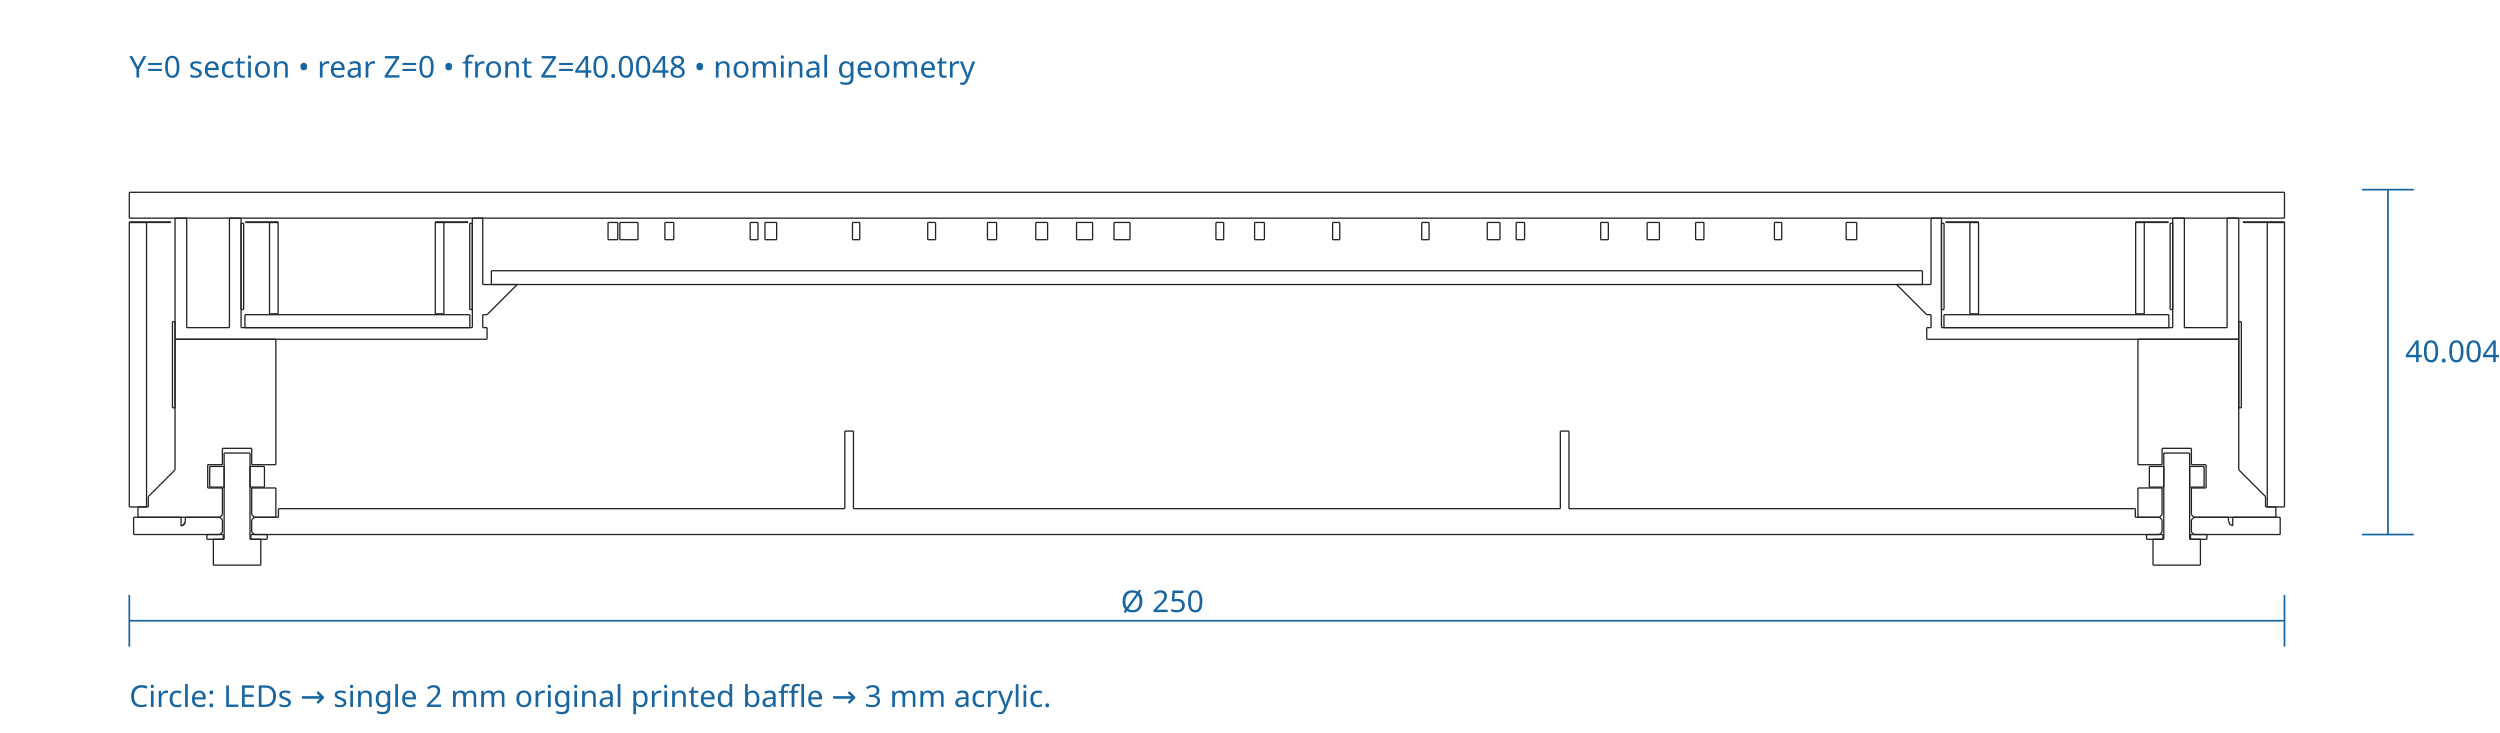
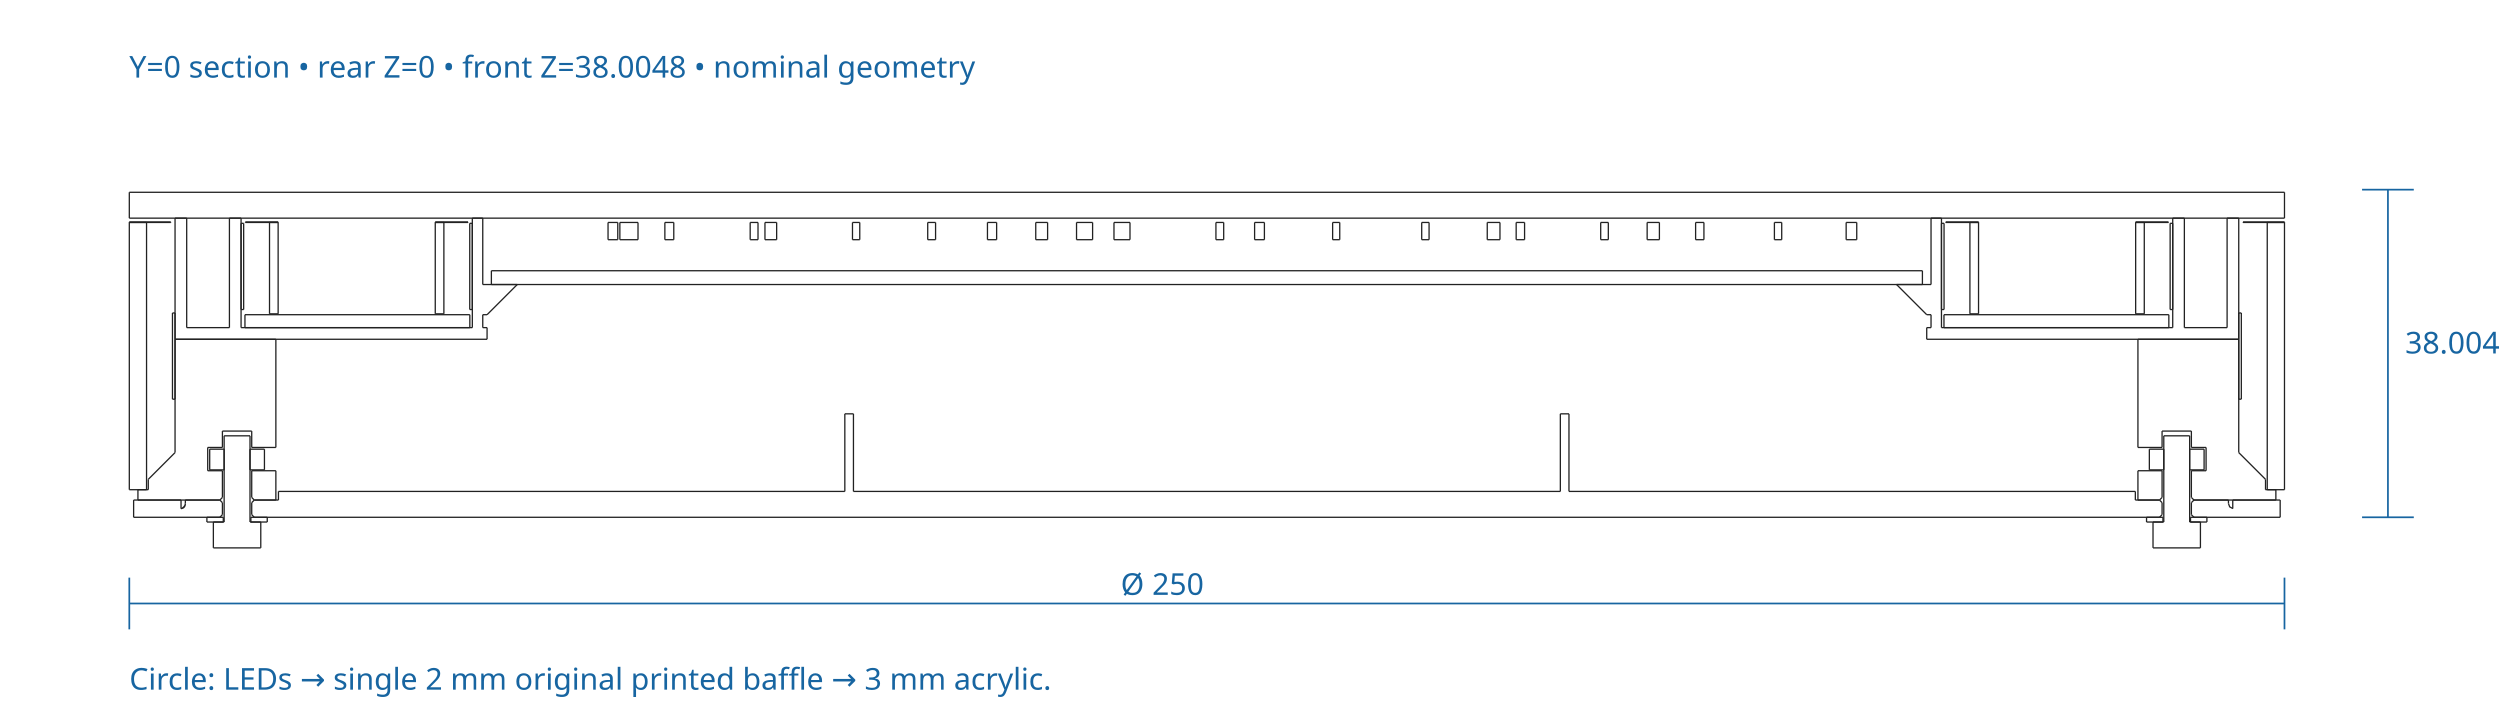
- <svg xmlns="http://www.w3.org/2000/svg" width="290.0mm" height="85.005mm" viewBox="-140.0 -62.005 290.0 85.005">
+ <svg xmlns="http://www.w3.org/2000/svg" width="290.0mm" height="83.005mm" viewBox="-140.0 -60.005 290.0 83.005">
  <g fill="none" stroke="#222" stroke-width="0.15">
    <polyline points="-124.5,-0 -114.5,-0" />
    <polyline points="-124.5,-2 -124.5,-0" />
    <polyline points="-114.2,-0.3 -114.5,-0" />
    <polyline points="-110.5,-0 110.5,-0" />
    <polyline points="-110.5,-0 -110.8,-0.3" />
    <polyline points="110.8,-0.3 110.5,-0" />
    <polyline points="114.5,-0 124.5,-0" />
    <polyline points="114.5,-0 114.2,-0.3" />
    <polyline points="124.5,-2 124.5,-0" />
    <polyline points="-124.5,-2 -119,-2" />
    <polyline points="-114.2,-1.7 -114.2,-0.3" />
    <polyline points="110.8,-1.7 110.8,-0.3" />
    <polyline points="-114.2,-1.7 -114.5,-2" />
    <polyline points="42,-3 107.7,-3" />
    <polyline points="42,-12 42,-3" />
    <polyline points="107.7,-3 107.7,-2" />
    <polyline points="110.8,-1.7 110.5,-2" />
    <polyline points="119,-2 119,-1.008" />
    <polyline points="119,-2 124.5,-2" />
    <polyline points="119,-1.008 118.642,-1.213 118.5,-1.6" />
    <polyline points="-119,-2 -119,-1.008" />
    <polyline points="-118.5,-1.6 -118.5,-1.599 -118.5,-1.598 -118.5,-1.597 -118.5,-1.596 -118.5,-1.595 -118.5,-1.594 -118.5,-1.593 -118.5,-1.592 -118.5,-1.591 -118.5,-1.59 -118.5,-1.589 -118.5,-1.588 -118.5,-1.587 -118.5,-1.586 -118.5,-1.585 -118.5,-1.584 -118.5,-1.583 -118.5,-1.582 -118.5,-1.581 -118.5,-1.58 -118.5,-1.579 -118.5,-1.578 -118.5,-1.577 -118.5,-1.576 -118.501,-1.575 -118.501,-1.574 -118.501,-1.573 -118.501,-1.572 -118.501,-1.571 -118.501,-1.57 -118.501,-1.569 -118.501,-1.568 -118.501,-1.567 -118.501,-1.566 -118.501,-1.565 -118.501,-1.564 -118.501,-1.563 -118.501,-1.562 -118.501,-1.561 -118.501,-1.56 -118.501,-1.559 -118.501,-1.558 -118.502,-1.557 -118.502,-1.556 -118.502,-1.555 -118.502,-1.554 -118.502,-1.553 -118.502,-1.552 -118.502,-1.551 -118.502,-1.55 -118.502,-1.549 -118.502,-1.548 -118.502,-1.547 -118.502,-1.546 -118.503,-1.545 -118.503,-1.544 -118.503,-1.543 -118.503,-1.542 -118.503,-1.541 -118.503,-1.54 -118.503,-1.539 -118.503,-1.538 -118.503,-1.537 -118.503,-1.536 -118.504,-1.535 -118.504,-1.534 -118.504,-1.533 -118.504,-1.532 -118.504,-1.531 -118.504,-1.53 -118.504,-1.529 -118.504,-1.528 -118.504,-1.527 -118.505,-1.526 -118.505,-1.525 -118.505,-1.524 -118.505,-1.523 -118.505,-1.522 -118.505,-1.521 -118.505,-1.52 -118.506,-1.519 -118.506,-1.518 -118.506,-1.517 -118.506,-1.516 -118.506,-1.515 -118.506,-1.514 -118.506,-1.513 -118.507,-1.512 -118.507,-1.511 -118.507,-1.51 -118.507,-1.509 -118.507,-1.508 -118.507,-1.507 -118.507,-1.506 -118.508,-1.505 -118.508,-1.504 -118.508,-1.503 -118.508,-1.502 -118.508,-1.501 -118.508,-1.5 -118.509,-1.499 -118.509,-1.498 -118.509,-1.497 -118.509,-1.496 -118.509,-1.495 -118.509,-1.494 -118.51,-1.493 -118.51,-1.492 -118.51,-1.491 -118.51,-1.49 -118.51,-1.489 -118.511,-1.488 -118.511,-1.487 -118.511,-1.486 -118.511,-1.485 -118.511,-1.484 -118.511,-1.483 -118.512,-1.482 -118.512,-1.481 -118.512,-1.48 -118.512,-1.479 -118.512,-1.478 -118.513,-1.477 -118.513,-1.476 -118.513,-1.475 -118.513,-1.474 -118.514,-1.473 -118.514,-1.472 -118.514,-1.471 -118.514,-1.47 -118.514,-1.469 -118.515,-1.468 -118.515,-1.467 -118.515,-1.466 -118.515,-1.465 -118.516,-1.465 -118.516,-1.464 -118.516,-1.463 -118.516,-1.462 -118.516,-1.461 -118.517,-1.46 -118.517,-1.459 -118.517,-1.458 -118.517,-1.457 -118.518,-1.456 -118.518,-1.455 -118.518,-1.454 -118.518,-1.453 -118.519,-1.452 -118.519,-1.451 -118.519,-1.45 -118.519,-1.449 -118.52,-1.448 -118.52,-1.447 -118.52,-1.446 -118.52,-1.445 -118.521,-1.444 -118.521,-1.443 -118.521,-1.442 -118.521,-1.441 -118.522,-1.44 -118.522,-1.439 -118.522,-1.438 -118.522,-1.437 -118.523,-1.436 -118.523,-1.435 -118.523,-1.434 -118.524,-1.433 -118.524,-1.432 -118.524,-1.431 -118.524,-1.43 -118.525,-1.43 -118.525,-1.429 -118.525,-1.428 -118.526,-1.427 -118.526,-1.426 -118.526,-1.425 -118.526,-1.424 -118.527,-1.423 -118.527,-1.422 -118.527,-1.421 -118.528,-1.42 -118.528,-1.419 -118.528,-1.418 -118.529,-1.417 -118.529,-1.416 -118.529,-1.415 -118.529,-1.414 -118.53,-1.413 -118.53,-1.412 -118.53,-1.411 -118.531,-1.41 -118.531,-1.409 -118.531,-1.408 -118.532,-1.407 -118.532,-1.407 -118.532,-1.406 -118.533,-1.405 -118.533,-1.404 -118.533,-1.403 -118.534,-1.402 -118.534,-1.401 -118.534,-1.4 -118.535,-1.399 -118.535,-1.398 -118.535,-1.397 -118.536,-1.396 -118.536,-1.395 -118.536,-1.394 -118.537,-1.393 -118.537,-1.392 -118.537,-1.391 -118.538,-1.39 -118.538,-1.389 -118.538,-1.389 -118.539,-1.388 -118.539,-1.387 -118.54,-1.386 -118.54,-1.385 -118.54,-1.384 -118.541,-1.383 -118.541,-1.382 -118.541,-1.381 -118.542,-1.38 -118.542,-1.379 -118.542,-1.378 -118.543,-1.377 -118.543,-1.376 -118.544,-1.375 -118.544,-1.375 -118.544,-1.374 -118.545,-1.373 -118.545,-1.372 -118.546,-1.371 -118.546,-1.37 -118.546,-1.369 -118.547,-1.368 -118.547,-1.367 -118.547,-1.366 -118.548,-1.365 -118.548,-1.364 -118.549,-1.363 -118.549,-1.362 -118.549,-1.362 -118.55,-1.361 -118.55,-1.36 -118.551,-1.359 -118.551,-1.358 -118.551,-1.357 -118.552,-1.356 -118.552,-1.355 -118.553,-1.354 -118.553,-1.353 -118.553,-1.352 -118.554,-1.351 -118.554,-1.351 -118.555,-1.35 -118.555,-1.349 -118.556,-1.348 -118.556,-1.347 -118.556,-1.346 -118.557,-1.345 -118.557,-1.344 -118.558,-1.343 -118.558,-1.342 -118.559,-1.341 -118.559,-1.341 -118.559,-1.34 -118.56,-1.339 -118.56,-1.338 -118.561,-1.337 -118.561,-1.336 -118.562,-1.335 -118.562,-1.334 -118.563,-1.333 -118.563,-1.332 -118.563,-1.331 -118.564,-1.331 -118.564,-1.33 -118.565,-1.329 -118.565,-1.328 -118.566,-1.327 -118.566,-1.326 -118.567,-1.325 -118.567,-1.324 -118.568,-1.323 -118.568,-1.323 -118.568,-1.322 -118.569,-1.321 -118.569,-1.32 -118.57,-1.319 -118.57,-1.318 -118.571,-1.317 -118.571,-1.316 -118.572,-1.315 -118.572,-1.315 -118.573,-1.314 -118.573,-1.313 -118.574,-1.312 -118.574,-1.311 -118.575,-1.31 -118.575,-1.309 -118.576,-1.308 -118.576,-1.307 -118.577,-1.307 -118.577,-1.306 -118.578,-1.305 -118.578,-1.304 -118.579,-1.303 -118.579,-1.302 -118.58,-1.301 -118.58,-1.3 -118.581,-1.3 -118.581,-1.299 -118.582,-1.298 -118.582,-1.297 -118.583,-1.296 -118.583,-1.295 -118.584,-1.294 -118.584,-1.294 -118.585,-1.293 -118.585,-1.292 -118.586,-1.291 -118.586,-1.29 -118.587,-1.289 -118.587,-1.288 -118.588,-1.288 -118.588,-1.287 -118.589,-1.286 -118.589,-1.285 -118.59,-1.284 -118.59,-1.283 -118.591,-1.282 -118.591,-1.282 -118.592,-1.281 -118.593,-1.28 -118.593,-1.279 -118.594,-1.278 -118.594,-1.277 -118.595,-1.276 -118.595,-1.276 -118.596,-1.275 -118.596,-1.274 -118.597,-1.273 -118.597,-1.272 -118.598,-1.271 -118.599,-1.271 -118.599,-1.27 -118.6,-1.269 -118.6,-1.268 -118.601,-1.267 -118.601,-1.266 -118.602,-1.266 -118.602,-1.265 -118.603,-1.264 -118.604,-1.263 -118.604,-1.262 -118.605,-1.261 -118.605,-1.261 -118.606,-1.26 -118.606,-1.259 -118.607,-1.258 -118.608,-1.257 -118.608,-1.256 -118.609,-1.256 -118.609,-1.255 -118.61,-1.254 -118.61,-1.253 -118.611,-1.252 -118.612,-1.251 -118.612,-1.251 -118.613,-1.25 -118.613,-1.249 -118.614,-1.248 -118.615,-1.247 -118.615,-1.247 -118.616,-1.246 -118.616,-1.245 -118.617,-1.244 -118.618,-1.243 -118.618,-1.243 -118.619,-1.242 -118.619,-1.241 -118.62,-1.24 -118.621,-1.239 -118.621,-1.238 -118.622,-1.238 -118.622,-1.237 -118.623,-1.236 -118.624,-1.235 -118.624,-1.234 -118.625,-1.234 -118.625,-1.233 -118.626,-1.232 -118.627,-1.231 -118.627,-1.231 -118.628,-1.23 -118.629,-1.229 -118.629,-1.228 -118.63,-1.227 -118.63,-1.227 -118.631,-1.226 -118.632,-1.225 -118.632,-1.224 -118.633,-1.223 -118.634,-1.223 -118.634,-1.222 -118.635,-1.221 -118.635,-1.22 -118.636,-1.22 -118.637,-1.219 -118.637,-1.218 -118.638,-1.217 -118.639,-1.216 -118.639,-1.216 -118.64,-1.215 -118.641,-1.214 -118.641,-1.213 -118.642,-1.213 -118.642,-1.212 -118.643,-1.211 -118.644,-1.21 -118.644,-1.21 -118.645,-1.209 -118.646,-1.208 -118.646,-1.207 -118.647,-1.206 -118.648,-1.206 -118.648,-1.205 -118.649,-1.204 -118.65,-1.203 -118.65,-1.203 -118.651,-1.202 -118.652,-1.201 -118.652,-1.2 -118.653,-1.2 -118.654,-1.199 -118.654,-1.198 -118.655,-1.197 -118.656,-1.197 -118.656,-1.196 -118.657,-1.195 -118.658,-1.194 -118.658,-1.194 -118.659,-1.193 -118.66,-1.192 -118.661,-1.192 -118.661,-1.191 -118.662,-1.19 -118.663,-1.189 -118.663,-1.189 -118.664,-1.188 -118.665,-1.187 -118.665,-1.186 -118.666,-1.186 -118.667,-1.185 -118.667,-1.184 -118.668,-1.183 -118.669,-1.183 -118.67,-1.182 -118.67,-1.181 -118.671,-1.181 -118.672,-1.18 -118.672,-1.179 -118.673,-1.178 -118.674,-1.178 -118.674,-1.177 -118.675,-1.176 -118.676,-1.176 -118.677,-1.175 -118.677,-1.174 -118.678,-1.173 -118.679,-1.173 -118.679,-1.172 -118.68,-1.171 -118.681,-1.171 -118.682,-1.17 -118.682,-1.169 -118.683,-1.169 -118.684,-1.168 -118.684,-1.167 -118.685,-1.166 -118.686,-1.166 -118.687,-1.165 -118.687,-1.164 -118.688,-1.164 -118.689,-1.163 -118.69,-1.162 -118.69,-1.162 -118.691,-1.161 -118.692,-1.16 -118.693,-1.16 -118.693,-1.159 -118.694,-1.158 -118.695,-1.158 -118.695,-1.157 -118.696,-1.156 -118.697,-1.155 -118.698,-1.155 -118.698,-1.154 -118.699,-1.153 -118.7,-1.153 -118.701,-1.152 -118.701,-1.151 -118.702,-1.151 -118.703,-1.15 -118.704,-1.149 -118.704,-1.149 -118.705,-1.148 -118.706,-1.147 -118.707,-1.147 -118.708,-1.146 -118.708,-1.146 -118.709,-1.145 -118.71,-1.144 -118.711,-1.144 -118.711,-1.143 -118.712,-1.142 -118.713,-1.142 -118.714,-1.141 -118.714,-1.14 -118.715,-1.14 -118.716,-1.139 -118.717,-1.138 -118.718,-1.138 -118.718,-1.137 -118.719,-1.136 -118.72,-1.136 -118.721,-1.135 -118.721,-1.135 -118.722,-1.134 -118.723,-1.133 -118.724,-1.133 -118.725,-1.132 -118.725,-1.131 -118.726,-1.131 -118.727,-1.13 -118.728,-1.13 -118.728,-1.129 -118.729,-1.128 -118.73,-1.128 -118.731,-1.127 -118.732,-1.126 -118.732,-1.126 -118.733,-1.125 -118.734,-1.125 -118.735,-1.124 -118.736,-1.123 -118.736,-1.123 -118.737,-1.122 -118.738,-1.122 -118.739,-1.121 -118.74,-1.12 -118.74,-1.12 -118.741,-1.119 -118.742,-1.118 -118.743,-1.118 -118.744,-1.117 -118.744,-1.117 -118.745,-1.116 -118.746,-1.116 -118.747,-1.115 -118.748,-1.114 -118.749,-1.114 -118.749,-1.113 -118.75,-1.113 -118.751,-1.112 -118.752,-1.111 -118.753,-1.111 -118.753,-1.11 -118.754,-1.11 -118.755,-1.109 -118.756,-1.108 -118.757,-1.108 -118.758,-1.107 -118.758,-1.107 -118.759,-1.106 -118.76,-1.106 -118.761,-1.105 -118.762,-1.104 -118.763,-1.104 -118.763,-1.103 -118.764,-1.103 -118.765,-1.102 -118.766,-1.102 -118.767,-1.101 -118.767,-1.101 -118.768,-1.1 -118.769,-1.099 -118.77,-1.099 -118.771,-1.098 -118.772,-1.098 -118.773,-1.097 -118.773,-1.097 -118.774,-1.096 -118.775,-1.096 -118.776,-1.095 -118.777,-1.095 -118.778,-1.094 -118.778,-1.093 -118.779,-1.093 -118.78,-1.092 -118.781,-1.092 -118.782,-1.091 -118.783,-1.091 -118.784,-1.09 -118.784,-1.09 -118.785,-1.089 -118.786,-1.089 -118.787,-1.088 -118.788,-1.088 -118.789,-1.087 -118.79,-1.087 -118.79,-1.086 -118.791,-1.086 -118.792,-1.085 -118.793,-1.084 -118.794,-1.084 -118.795,-1.083 -118.796,-1.083 -118.796,-1.082 -118.797,-1.082 -118.798,-1.081 -118.799,-1.081 -118.8,-1.08 -118.801,-1.08 -118.802,-1.079 -118.803,-1.079 -118.803,-1.078 -118.804,-1.078 -118.805,-1.077 -118.806,-1.077 -118.807,-1.076 -118.808,-1.076 -118.809,-1.075 -118.81,-1.075 -118.81,-1.074 -118.811,-1.074 -118.812,-1.074 -118.813,-1.073 -118.814,-1.073 -118.815,-1.072 -118.816,-1.072 -118.817,-1.071 -118.818,-1.071 -118.818,-1.07 -118.819,-1.07 -118.82,-1.069 -118.821,-1.069 -118.822,-1.068 -118.823,-1.068 -118.824,-1.067 -118.825,-1.067 -118.826,-1.066 -118.826,-1.066 -118.827,-1.066 -118.828,-1.065 -118.829,-1.065 -118.83,-1.064 -118.831,-1.064 -118.832,-1.063 -118.833,-1.063 -118.834,-1.062 -118.835,-1.062 -118.835,-1.061 -118.836,-1.061 -118.837,-1.061 -118.838,-1.06 -118.839,-1.06 -118.84,-1.059 -118.841,-1.059 -118.842,-1.058 -118.843,-1.058 -118.844,-1.058 -118.844,-1.057 -118.845,-1.057 -118.846,-1.056 -118.847,-1.056 -118.848,-1.055 -118.849,-1.055 -118.85,-1.055 -118.851,-1.054 -118.852,-1.054 -118.853,-1.053 -118.854,-1.053 -118.855,-1.053 -118.855,-1.052 -118.856,-1.052 -118.857,-1.051 -118.858,-1.051 -118.859,-1.05 -118.86,-1.05 -118.861,-1.05 -118.862,-1.049 -118.863,-1.049 -118.864,-1.048 -118.865,-1.048 -118.866,-1.048 -118.867,-1.047 -118.867,-1.047 -118.868,-1.047 -118.869,-1.046 -118.87,-1.046 -118.871,-1.045 -118.872,-1.045 -118.873,-1.045 -118.874,-1.044 -118.875,-1.044 -118.876,-1.043 -118.877,-1.043 -118.878,-1.043 -118.879,-1.042 -118.88,-1.042 -118.88,-1.042 -118.881,-1.041 -118.882,-1.041 -118.883,-1.04 -118.884,-1.04 -118.885,-1.04 -118.886,-1.039 -118.887,-1.039 -118.888,-1.039 -118.889,-1.038 -118.89,-1.038 -118.891,-1.038 -118.892,-1.037 -118.893,-1.037 -118.894,-1.037 -118.895,-1.036 -118.896,-1.036 -118.896,-1.036 -118.897,-1.035 -118.898,-1.035 -118.899,-1.035 -118.9,-1.034 -118.901,-1.034 -118.902,-1.034 -118.903,-1.033 -118.904,-1.033 -118.905,-1.033 -118.906,-1.032 -118.907,-1.032 -118.908,-1.032 -118.909,-1.031 -118.91,-1.031 -118.911,-1.031 -118.912,-1.03 -118.913,-1.03 -118.914,-1.03 -118.915,-1.029 -118.915,-1.029 -118.916,-1.029 -118.917,-1.028 -118.918,-1.028 -118.919,-1.028 -118.92,-1.028 -118.921,-1.027 -118.922,-1.027 -118.923,-1.027 -118.924,-1.026 -118.925,-1.026 -118.926,-1.026 -118.927,-1.025 -118.928,-1.025 -118.929,-1.025 -118.93,-1.025 -118.931,-1.024 -118.932,-1.024 -118.933,-1.024 -118.934,-1.023 -118.935,-1.023 -118.936,-1.023 -118.937,-1.023 -118.938,-1.022 -118.939,-1.022 -118.94,-1.022 -118.941,-1.022 -118.942,-1.021 -118.942,-1.021 -118.943,-1.021 -118.944,-1.021 -118.945,-1.02 -118.946,-1.02 -118.947,-1.02 -118.948,-1.019 -118.949,-1.019 -118.95,-1.019 -118.951,-1.019 -118.952,-1.018 -118.953,-1.018 -118.954,-1.018 -118.955,-1.018 -118.956,-1.018 -118.957,-1.017 -118.958,-1.017 -118.959,-1.017 -118.96,-1.017 -118.961,-1.016 -118.962,-1.016 -118.963,-1.016 -118.964,-1.016 -118.965,-1.015 -118.966,-1.015 -118.967,-1.015 -118.968,-1.015 -118.969,-1.015 -118.97,-1.014 -118.971,-1.014 -118.972,-1.014 -118.973,-1.014 -118.974,-1.013 -118.975,-1.013 -118.976,-1.013 -118.977,-1.013 -118.978,-1.013 -118.979,-1.012 -118.98,-1.012 -118.981,-1.012 -118.982,-1.012 -118.983,-1.012 -118.984,-1.011 -118.985,-1.011 -118.986,-1.011 -118.987,-1.011 -118.988,-1.011 -118.989,-1.01 -118.989,-1.01 -118.99,-1.01 -118.991,-1.01 -118.992,-1.01 -118.993,-1.01 -118.994,-1.009 -118.995,-1.009 -118.996,-1.009 -118.997,-1.009 -118.998,-1.009 -118.999,-1.008 -119,-1.008" />
    <polyline points="-118.5,-2 -114.5,-2" />
    <polyline points="-118.5,-2 -118.5,-1.6" />
    <polyline points="-107.7,-3 -42,-3" />
    <polyline points="-107.7,-2 -107.7,-3" />
    <polyline points="-42,-12 -42,-3" />
    <polyline points="107.7,-2 110.5,-2" />
    <polyline points="41,-12 42,-12" />
    <polyline points="-42,-12 -41,-12" />
    <polyline points="-41,-12 -41,-3" />
    <polyline points="41,-12 41,-3" />
    <polyline points="-41,-3 41,-3" />
    <polyline points="118.5,-2 118.5,-1.6" />
    <polyline points="114.5,-2 118.5,-2" />
    <polyline points="-110.5,-2 -107.7,-2" />
    <polyline points="-110.8,-1.7 -110.5,-2" />
    <polyline points="114.2,-1.7 114.5,-2" />
    <polyline points="-110.8,-0.3 -110.8,-1.7" />
    <polyline points="114.2,-0.3 114.2,-1.7" />
-     <polyline points="-111.586,-24 -85.5,-24" />
-     <polyline points="-111.586,-25.5 -111.586,-24" />
-     <polyline points="-85.5,-25.5 -85.5,-24" />
-     <polyline points="85.5,-24 111.586,-24" />
-     <polyline points="85.5,-25.5 85.5,-24" />
-     <polyline points="111.586,-25.5 111.586,-24" />
-     <polyline points="-111.586,-25.5 -85.5,-25.5" />
-     <polyline points="85.5,-25.5 111.586,-25.5" />
-     <polyline points="-125,-36.2 -125,-3.2" />
-     <polyline points="-125,-36.2 -123,-36.2" />
+     <polyline points="-111.586,-22 -85.5,-22" />
+     <polyline points="-111.586,-23.5 -111.586,-22" />
+     <polyline points="-85.5,-23.5 -85.5,-22" />
+     <polyline points="85.5,-22 111.586,-22" />
+     <polyline points="85.5,-23.5 85.5,-22" />
+     <polyline points="111.586,-23.5 111.586,-22" />
+     <polyline points="-111.586,-23.5 -85.5,-23.5" />
+     <polyline points="85.5,-23.5 111.586,-23.5" />
+     <polyline points="-125,-34.2 -125,-3.2" />
+     <polyline points="-125,-34.2 -123,-34.2" />
    <polyline points="-125,-3.2 -123,-3.2" />
-     <polyline points="-123,-36.2 -123,-3.2" />
+     <polyline points="-123,-34.2 -123,-3.2" />
    <polyline points="123,-3.2 125,-3.2" />
-     <polyline points="123,-3.2 123,-36.2" />
-     <polyline points="125,-3.2 125,-36.2" />
-     <polyline points="123,-36.2 125,-36.2" />
-     <polyline points="-89.51,-36.2 -89.51,-25.6" />
-     <polyline points="-89.51,-36.2 -88.51,-36.2" />
-     <polyline points="-89.51,-25.6 -88.51,-25.6" />
-     <polyline points="-88.51,-36.2 -88.51,-25.6" />
-     <polyline points="88.51,-25.6 89.51,-25.6" />
-     <polyline points="88.51,-25.6 88.51,-36.2" />
-     <polyline points="89.51,-25.6 89.51,-36.2" />
-     <polyline points="88.51,-36.2 89.51,-36.2" />
-     <polyline points="-108.736,-36.2 -108.736,-25.6" />
-     <polyline points="-108.736,-36.2 -107.736,-36.2" />
-     <polyline points="-108.736,-25.6 -107.736,-25.6" />
-     <polyline points="-107.736,-36.2 -107.736,-25.6" />
-     <polyline points="107.736,-25.6 108.736,-25.6" />
-     <polyline points="107.736,-25.6 107.736,-36.2" />
-     <polyline points="108.736,-25.6 108.736,-36.2" />
-     <polyline points="107.736,-36.2 108.736,-36.2" />
-     <polyline points="-89.51,-36.26 -89.51,-36.2" />
-     <polyline points="-89.51,-36.26 -85.71,-36.26" />
-     <polyline points="-89.51,-36.2 -85.71,-36.2" />
-     <polyline points="-85.71,-36.26 -85.71,-36.2" />
-     <polyline points="85.71,-36.2 89.51,-36.2" />
-     <polyline points="85.71,-36.2 85.71,-36.26" />
-     <polyline points="89.51,-36.2 89.51,-36.26" />
-     <polyline points="85.71,-36.26 89.51,-36.26" />
-     <polyline points="-111.536,-36.26 -111.536,-36.2" />
-     <polyline points="-111.536,-36.26 -107.736,-36.26" />
-     <polyline points="-111.536,-36.2 -107.736,-36.2" />
-     <polyline points="-107.736,-36.26 -107.736,-36.2" />
-     <polyline points="107.736,-36.2 111.536,-36.2" />
-     <polyline points="107.736,-36.2 107.736,-36.26" />
-     <polyline points="111.536,-36.2 111.536,-36.26" />
-     <polyline points="107.736,-36.26 111.536,-36.26" />
-     <polyline points="-125,-36.26 -125,-36.2" />
-     <polyline points="-125,-36.26 -120.194,-36.26" />
-     <polyline points="-125,-36.2 -120.194,-36.2" />
-     <polyline points="-120.194,-36.26 -120.194,-36.2" />
-     <polyline points="120.194,-36.2 125,-36.2" />
-     <polyline points="120.194,-36.2 120.194,-36.26" />
-     <polyline points="125,-36.2 125,-36.26" />
-     <polyline points="120.194,-36.26 125,-36.26" />
-     <polyline points="75.382,-34.2 75.382,-36.2" />
+     <polyline points="123,-3.2 123,-34.2" />
+     <polyline points="125,-3.2 125,-34.2" />
+     <polyline points="123,-34.2 125,-34.2" />
+     <polyline points="-89.51,-34.2 -89.51,-23.6" />
+     <polyline points="-89.51,-34.2 -88.51,-34.2" />
+     <polyline points="-89.51,-23.6 -88.51,-23.6" />
+     <polyline points="-88.51,-34.2 -88.51,-23.6" />
+     <polyline points="88.51,-23.6 89.51,-23.6" />
+     <polyline points="88.51,-23.6 88.51,-34.2" />
+     <polyline points="89.51,-23.6 89.51,-34.2" />
+     <polyline points="88.51,-34.2 89.51,-34.2" />
+     <polyline points="-108.736,-34.2 -108.736,-23.6" />
+     <polyline points="-108.736,-34.2 -107.736,-34.2" />
+     <polyline points="-108.736,-23.6 -107.736,-23.6" />
+     <polyline points="-107.736,-34.2 -107.736,-23.6" />
+     <polyline points="107.736,-23.6 108.736,-23.6" />
+     <polyline points="107.736,-23.6 107.736,-34.2" />
+     <polyline points="108.736,-23.6 108.736,-34.2" />
+     <polyline points="107.736,-34.2 108.736,-34.2" />
+     <polyline points="-89.51,-34.26 -89.51,-34.2" />
+     <polyline points="-89.51,-34.26 -85.71,-34.26" />
+     <polyline points="-89.51,-34.2 -85.71,-34.2" />
+     <polyline points="-85.71,-34.26 -85.71,-34.2" />
+     <polyline points="85.71,-34.2 89.51,-34.2" />
+     <polyline points="85.71,-34.2 85.71,-34.26" />
+     <polyline points="89.51,-34.2 89.51,-34.26" />
+     <polyline points="85.71,-34.26 89.51,-34.26" />
+     <polyline points="-111.536,-34.26 -111.536,-34.2" />
+     <polyline points="-111.536,-34.26 -107.736,-34.26" />
+     <polyline points="-111.536,-34.2 -107.736,-34.2" />
+     <polyline points="-107.736,-34.26 -107.736,-34.2" />
+     <polyline points="107.736,-34.2 111.536,-34.2" />
+     <polyline points="107.736,-34.2 107.736,-34.26" />
+     <polyline points="111.536,-34.2 111.536,-34.26" />
+     <polyline points="107.736,-34.26 111.536,-34.26" />
+     <polyline points="-125,-34.26 -125,-34.2" />
+     <polyline points="-125,-34.26 -120.194,-34.26" />
+     <polyline points="-125,-34.2 -120.194,-34.2" />
+     <polyline points="-120.194,-34.26 -120.194,-34.2" />
+     <polyline points="120.194,-34.2 125,-34.2" />
+     <polyline points="120.194,-34.2 120.194,-34.26" />
+     <polyline points="125,-34.2 125,-34.26" />
+     <polyline points="120.194,-34.26 125,-34.26" />
+     <polyline points="75.382,-32.2 75.382,-34.2" />
+     <polyline points="74.154,-32.2 75.382,-32.2" />
    <polyline points="74.154,-34.2 75.382,-34.2" />
-     <polyline points="74.154,-36.2 75.382,-36.2" />
-     <polyline points="-69.467,-36.2 -69.467,-34.2" />
-     <polyline points="-69.467,-36.2 -68.339,-36.2" />
+     <polyline points="-69.467,-34.2 -69.467,-32.2" />
    <polyline points="-69.467,-34.2 -68.339,-34.2" />
-     <polyline points="74.154,-34.2 74.154,-36.2" />
-     <polyline points="66.679,-36.2 66.679,-34.2" />
-     <polyline points="65.831,-36.2 66.679,-36.2" />
+     <polyline points="-69.467,-32.2 -68.339,-32.2" />
+     <polyline points="74.154,-32.2 74.154,-34.2" />
+     <polyline points="66.679,-34.2 66.679,-32.2" />
    <polyline points="65.831,-34.2 66.679,-34.2" />
-     <polyline points="6.671,-34.2 6.671,-36.2" />
+     <polyline points="65.831,-32.2 66.679,-32.2" />
+     <polyline points="6.671,-32.2 6.671,-34.2" />
+     <polyline points="5.534,-32.2 6.671,-32.2" />
    <polyline points="5.534,-34.2 6.671,-34.2" />
-     <polyline points="5.534,-36.2 6.671,-36.2" />
-     <polyline points="14.585,-36.2 14.585,-34.2" />
-     <polyline points="14.585,-36.2 15.411,-36.2" />
+     <polyline points="14.585,-34.2 14.585,-32.2" />
    <polyline points="14.585,-34.2 15.411,-34.2" />
-     <polyline points="46.565,-36.2 46.565,-34.2" />
-     <polyline points="45.681,-36.2 46.565,-36.2" />
+     <polyline points="14.585,-32.2 15.411,-32.2" />
+     <polyline points="46.565,-34.2 46.565,-32.2" />
    <polyline points="45.681,-34.2 46.565,-34.2" />
-     <polyline points="51.069,-34.2 51.069,-36.2" />
+     <polyline points="45.681,-32.2 46.565,-32.2" />
+     <polyline points="51.069,-32.2 51.069,-34.2" />
+     <polyline points="51.069,-32.2 52.491,-32.2" />
    <polyline points="51.069,-34.2 52.491,-34.2" />
-     <polyline points="51.069,-36.2 52.491,-36.2" />
-     <polyline points="57.655,-36.2 57.655,-34.2" />
-     <polyline points="56.691,-36.2 57.655,-36.2" />
+     <polyline points="57.655,-34.2 57.655,-32.2" />
    <polyline points="56.691,-34.2 57.655,-34.2" />
-     <polyline points="65.831,-34.2 65.831,-36.2" />
-     <polyline points="25.772,-34.2 25.772,-36.2" />
+     <polyline points="56.691,-32.2 57.655,-32.2" />
+     <polyline points="65.831,-32.2 65.831,-34.2" />
+     <polyline points="25.772,-32.2 25.772,-34.2" />
+     <polyline points="24.918,-32.2 25.772,-32.2" />
    <polyline points="24.918,-34.2 25.772,-34.2" />
-     <polyline points="24.918,-36.2 25.772,-36.2" />
-     <polyline points="32.521,-36.2 32.521,-34.2" />
-     <polyline points="32.521,-36.2 33.996,-36.2" />
+     <polyline points="32.521,-34.2 32.521,-32.2" />
    <polyline points="32.521,-34.2 33.996,-34.2" />
-     <polyline points="52.491,-34.2 52.491,-36.2" />
-     <polyline points="56.691,-36.2 56.691,-34.2" />
-     <polyline points="-52.979,-34.2 -52.979,-36.2" />
+     <polyline points="32.521,-32.2 33.996,-32.2" />
+     <polyline points="52.491,-32.2 52.491,-34.2" />
+     <polyline points="56.691,-34.2 56.691,-32.2" />
+     <polyline points="-52.979,-32.2 -52.979,-34.2" />
+     <polyline points="-52.979,-32.2 -52.071,-32.2" />
    <polyline points="-52.979,-34.2 -52.071,-34.2" />
-     <polyline points="-52.979,-36.2 -52.071,-36.2" />
-     <polyline points="-61.842,-36.2 -61.842,-34.2" />
-     <polyline points="-62.876,-36.2 -61.842,-36.2" />
+     <polyline points="-61.842,-34.2 -61.842,-32.2" />
    <polyline points="-62.876,-34.2 -61.842,-34.2" />
-     <polyline points="-25.455,-34.2 -25.455,-36.2" />
+     <polyline points="-62.876,-32.2 -61.842,-32.2" />
+     <polyline points="-25.455,-32.2 -25.455,-34.2" />
+     <polyline points="-25.455,-32.2 -24.391,-32.2" />
    <polyline points="-25.455,-34.2 -24.391,-34.2" />
-     <polyline points="-25.455,-36.2 -24.391,-36.2" />
-     <polyline points="-31.474,-36.2 -31.474,-34.2" />
-     <polyline points="-32.385,-36.2 -31.474,-36.2" />
+     <polyline points="-31.474,-34.2 -31.474,-32.2" />
    <polyline points="-32.385,-34.2 -31.474,-34.2" />
-     <polyline points="15.411,-36.2 15.411,-34.2" />
-     <polyline points="24.918,-34.2 24.918,-36.2" />
-     <polyline points="-32.385,-36.2 -32.385,-34.2" />
-     <polyline points="-40.267,-34.2 -40.267,-36.2" />
+     <polyline points="-32.385,-32.2 -31.474,-32.2" />
+     <polyline points="15.411,-34.2 15.411,-32.2" />
+     <polyline points="24.918,-32.2 24.918,-34.2" />
+     <polyline points="-32.385,-34.2 -32.385,-32.2" />
+     <polyline points="-40.267,-32.2 -40.267,-34.2" />
+     <polyline points="-41.112,-32.2 -40.267,-32.2" />
    <polyline points="-41.112,-34.2 -40.267,-34.2" />
-     <polyline points="-41.112,-36.2 -40.267,-36.2" />
-     <polyline points="-52.071,-36.2 -52.071,-34.2" />
-     <polyline points="-51.265,-34.2 -51.265,-36.2" />
+     <polyline points="-52.071,-34.2 -52.071,-32.2" />
+     <polyline points="-51.265,-32.2 -51.265,-34.2" />
+     <polyline points="-51.265,-32.2 -49.909,-32.2" />
    <polyline points="-51.265,-34.2 -49.909,-34.2" />
-     <polyline points="-51.265,-36.2 -49.909,-36.2" />
-     <polyline points="36.851,-34.2 36.851,-36.2" />
+     <polyline points="36.851,-32.2 36.851,-34.2" />
+     <polyline points="35.876,-32.2 36.851,-32.2" />
    <polyline points="35.876,-34.2 36.851,-34.2" />
-     <polyline points="35.876,-36.2 36.851,-36.2" />
-     <polyline points="45.681,-36.2 45.681,-34.2" />
-     <polyline points="-62.876,-34.2 -62.876,-36.2" />
-     <polyline points="-65.991,-36.2 -65.991,-34.2" />
-     <polyline points="-68.096,-36.2 -65.991,-36.2" />
+     <polyline points="45.681,-34.2 45.681,-32.2" />
+     <polyline points="-62.876,-32.2 -62.876,-34.2" />
+     <polyline points="-65.991,-34.2 -65.991,-32.2" />
    <polyline points="-68.096,-34.2 -65.991,-34.2" />
-     <polyline points="-41.112,-34.2 -41.112,-36.2" />
-     <polyline points="-49.909,-36.2 -49.909,-34.2" />
-     <polyline points="-68.339,-36.2 -68.339,-34.2" />
-     <polyline points="-68.096,-34.2 -68.096,-36.2" />
-     <polyline points="-15.122,-34.2 -15.122,-36.2" />
+     <polyline points="-68.096,-32.2 -65.991,-32.2" />
+     <polyline points="-41.112,-32.2 -41.112,-34.2" />
+     <polyline points="-49.909,-34.2 -49.909,-32.2" />
+     <polyline points="-68.339,-34.2 -68.339,-32.2" />
+     <polyline points="-68.096,-32.2 -68.096,-34.2" />
+     <polyline points="-15.122,-32.2 -15.122,-34.2" />
+     <polyline points="-15.122,-32.2 -13.258,-32.2" />
    <polyline points="-15.122,-34.2 -13.258,-34.2" />
-     <polyline points="-15.122,-36.2 -13.258,-36.2" />
-     <polyline points="-18.478,-36.2 -18.478,-34.2" />
-     <polyline points="-19.853,-36.2 -18.478,-36.2" />
+     <polyline points="-18.478,-34.2 -18.478,-32.2" />
    <polyline points="-19.853,-34.2 -18.478,-34.2" />
-     <polyline points="35.876,-36.2 35.876,-34.2" />
-     <polyline points="33.996,-34.2 33.996,-36.2" />
-     <polyline points="1.048,-34.2 1.048,-36.2" />
+     <polyline points="-19.853,-32.2 -18.478,-32.2" />
+     <polyline points="35.876,-34.2 35.876,-32.2" />
+     <polyline points="33.996,-32.2 33.996,-34.2" />
+     <polyline points="1.048,-32.2 1.048,-34.2" />
+     <polyline points="1.048,-32.2 1.948,-32.2" />
    <polyline points="1.048,-34.2 1.948,-34.2" />
-     <polyline points="1.048,-36.2 1.948,-36.2" />
-     <polyline points="-8.921,-36.2 -8.921,-34.2" />
-     <polyline points="-10.779,-36.2 -8.921,-36.2" />
+     <polyline points="-8.921,-34.2 -8.921,-32.2" />
    <polyline points="-10.779,-34.2 -8.921,-34.2" />
-     <polyline points="5.534,-36.2 5.534,-34.2" />
-     <polyline points="1.948,-34.2 1.948,-36.2" />
-     <polyline points="-24.391,-36.2 -24.391,-34.2" />
-     <polyline points="-19.853,-34.2 -19.853,-36.2" />
-     <polyline points="-13.258,-36.2 -13.258,-34.2" />
-     <polyline points="-10.779,-34.2 -10.779,-36.2" />
-     <polyline points="-125,-39.7 -125,-36.7" />
-     <polyline points="-125,-39.7 125,-39.7" />
-     <polyline points="-125,-36.7 125,-36.7" />
-     <polyline points="125,-36.7 125,-39.7" />
-     <polyline points="-119.694,-36.7 -119.694,-22.65" />
-     <polyline points="-119.694,-36.7 -118.344,-36.7" />
-     <polyline points="-83.5,-22.65 -119.694,-22.65" />
-     <polyline points="-113.386,-36.7 -113.386,-24" />
-     <polyline points="-113.386,-36.7 -112.036,-36.7" />
-     <polyline points="-118.344,-24 -113.386,-24" />
-     <polyline points="-112.036,-36.7 -112.036,-24" />
-     <polyline points="-112.036,-24 -85.21,-24" />
-     <polyline points="-85.21,-36.7 -85.21,-24" />
-     <polyline points="85.21,-24 112.036,-24" />
-     <polyline points="85.21,-24 85.21,-36.7" />
-     <polyline points="112.036,-24 112.036,-36.7" />
-     <polyline points="83.5,-24 83.5,-22.65" />
-     <polyline points="83.5,-24 84,-24" />
-     <polyline points="119.694,-22.65 83.5,-22.65" />
-     <polyline points="-83.5,-24 -83.5,-22.65" />
-     <polyline points="-84,-24 -83.5,-24" />
-     <polyline points="-84,-25.5 -84,-24" />
-     <polyline points="84,-25.5 84,-24" />
-     <polyline points="-85.21,-36.7 -84,-36.7" />
-     <polyline points="83.5,-25.5 84,-25.5" />
-     <polyline points="-84,-25.5 -83.5,-25.5" />
-     <polyline points="-80,-29 -83.5,-25.5" />
-     <polyline points="83.5,-25.5 80,-29" />
-     <polyline points="-84,-29 -80,-29" />
-     <polyline points="-118.344,-36.7 -118.344,-24" />
-     <polyline points="112.036,-36.7 113.386,-36.7" />
-     <polyline points="113.386,-24 113.386,-36.7" />
-     <polyline points="118.344,-36.7 119.694,-36.7" />
-     <polyline points="118.344,-36.7 118.344,-24" />
-     <polyline points="119.694,-36.7 119.694,-22.65" />
-     <polyline points="113.386,-24 118.344,-24" />
-     <polyline points="-84,-36.7 -84,-29" />
-     <polyline points="84,-36.7 85.21,-36.7" />
-     <polyline points="84,-29 84,-36.7" />
-     <polyline points="80,-29 84,-29" />
+     <polyline points="-10.779,-32.2 -8.921,-32.2" />
+     <polyline points="5.534,-34.2 5.534,-32.2" />
+     <polyline points="1.948,-32.2 1.948,-34.2" />
+     <polyline points="-24.391,-34.2 -24.391,-32.2" />
+     <polyline points="-19.853,-32.2 -19.853,-34.2" />
+     <polyline points="-13.258,-34.2 -13.258,-32.2" />
+     <polyline points="-10.779,-32.2 -10.779,-34.2" />
+     <polyline points="-125,-37.7 -125,-34.7" />
+     <polyline points="-125,-37.7 125,-37.7" />
+     <polyline points="-125,-34.7 125,-34.7" />
+     <polyline points="125,-34.7 125,-37.7" />
+     <polyline points="-119.694,-34.7 -119.694,-20.65" />
+     <polyline points="-119.694,-34.7 -118.344,-34.7" />
+     <polyline points="-83.5,-20.65 -119.694,-20.65" />
+     <polyline points="-113.386,-34.7 -113.386,-22" />
+     <polyline points="-113.386,-34.7 -112.036,-34.7" />
+     <polyline points="-118.344,-22 -113.386,-22" />
+     <polyline points="-112.036,-34.7 -112.036,-22" />
+     <polyline points="-112.036,-22 -85.21,-22" />
+     <polyline points="-85.21,-34.7 -85.21,-22" />
+     <polyline points="85.21,-22 112.036,-22" />
+     <polyline points="85.21,-22 85.21,-34.7" />
+     <polyline points="112.036,-22 112.036,-34.7" />
+     <polyline points="83.5,-22 83.5,-20.65" />
+     <polyline points="83.5,-22 84,-22" />
+     <polyline points="119.694,-20.65 83.5,-20.65" />
+     <polyline points="-83.5,-22 -83.5,-20.65" />
+     <polyline points="-84,-22 -83.5,-22" />
+     <polyline points="-84,-23.5 -84,-22" />
+     <polyline points="84,-23.5 84,-22" />
+     <polyline points="-85.21,-34.7 -84,-34.7" />
+     <polyline points="83.5,-23.5 84,-23.5" />
+     <polyline points="-84,-23.5 -83.5,-23.5" />
+     <polyline points="-80,-27 -83.5,-23.5" />
+     <polyline points="83.5,-23.5 80,-27" />
+     <polyline points="-84,-27 -80,-27" />
+     <polyline points="-118.344,-34.7 -118.344,-22" />
+     <polyline points="112.036,-34.7 113.386,-34.7" />
+     <polyline points="113.386,-22 113.386,-34.7" />
+     <polyline points="118.344,-34.7 119.694,-34.7" />
+     <polyline points="118.344,-34.7 118.344,-22" />
+     <polyline points="119.694,-34.7 119.694,-20.65" />
+     <polyline points="113.386,-22 118.344,-22" />
+     <polyline points="-84,-34.7 -84,-27" />
+     <polyline points="84,-34.7 85.21,-34.7" />
+     <polyline points="84,-27 84,-34.7" />
+     <polyline points="80,-27 84,-27" />
    <polyline points="124,-2 114.5,-2" />
    <polyline points="124,-2 124,-3.2" />
    <polyline points="114.5,-2 114.2,-2.3" />
    <polyline points="110.5,-2 108,-2" />
    <polyline points="110.8,-2.3 110.5,-2" />
    <polyline points="108,-5.4 108,-2" />
    <polyline points="-108,-2 -110.5,-2" />
    <polyline points="-108,-5.4 -108,-2" />
    <polyline points="-110.5,-2 -110.8,-2.3" />
    <polyline points="-114.5,-2 -124,-2" />
    <polyline points="-114.2,-2.3 -114.5,-2" />
    <polyline points="-124,-3.2 -124,-2" />
-     <polyline points="-108,-22.65 -108,-8.1" />
-     <polyline points="-119.694,-22.65 -108,-22.65" />
+     <polyline points="-108,-20.65 -108,-8.1" />
+     <polyline points="-119.694,-20.65 -108,-20.65" />
    <polyline points="-108,-8.1 -110.8,-8.1" />
    <polyline points="-110.8,-5.4 -108,-5.4" />
-     <polyline points="108,-22.65 108,-8.1" />
-     <polyline points="108,-22.65 119.694,-22.65" />
+     <polyline points="108,-20.65 108,-8.1" />
+     <polyline points="108,-20.65 119.694,-20.65" />
    <polyline points="110.8,-8.1 108,-8.1" />
    <polyline points="108,-5.4 110.8,-5.4" />
-     <polyline points="-119.694,-22.65 -119.694,-7.506" />
+     <polyline points="-119.694,-20.65 -119.694,-7.506" />
    <polyline points="-119.694,-7.506 -122.8,-4.4" />
    <polyline points="122.8,-3.2 124,-3.2" />
    <polyline points="-124,-3.2 -122.8,-3.2" />
    <polyline points="110.8,-5.4 110.8,-2.3" />
    <polyline points="-114.2,-5.4 -114.2,-2.3" />
    <polyline points="-110.8,-8.1 -110.8,-10" />
    <polyline points="-114.2,-8.1 -115.906,-8.1" />
    <polyline points="-114.2,-10 -114.2,-8.1" />
    <polyline points="-115.906,-5.4 -115.906,-8.1" />
    <polyline points="-115.906,-5.4 -114.2,-5.4" />
    <polyline points="-110.8,-2.3 -110.8,-5.4" />
    <polyline points="115.906,-8.1 114.2,-8.1" />
    <polyline points="115.906,-5.4 115.906,-8.1" />
    <polyline points="114.2,-8.1 114.2,-10" />
    <polyline points="110.8,-10 110.8,-8.1" />
    <polyline points="114.2,-5.4 115.906,-5.4" />
    <polyline points="114.2,-2.3 114.2,-5.4" />
    <polyline points="122.8,-4.4 119.694,-7.506" />
    <polyline points="122.8,-4.4 122.8,-3.2" />
-     <polyline points="119.694,-22.65 119.694,-7.506" />
+     <polyline points="119.694,-20.65 119.694,-7.506" />
    <polyline points="-122.8,-4.4 -122.8,-3.2" />
    <polyline points="-114.2,-10 -110.8,-10" />
    <polyline points="110.8,-10 114.2,-10" />
-     <polyline points="-83,-30.6 -83,-29" />
-     <polyline points="-83,-30.6 83,-30.6" />
-     <polyline points="-83,-29 83,-29" />
-     <polyline points="83,-29 83,-30.6" />
-     <polyline points="-85.51,-26.1 -85.21,-26.1" />
-     <polyline points="-85.51,-36.1 -85.51,-26.1" />
-     <polyline points="-85.21,-36.1 -85.21,-26.1" />
-     <polyline points="85.21,-26.1 85.51,-26.1" />
-     <polyline points="85.21,-36.1 85.21,-26.1" />
-     <polyline points="85.51,-36.1 85.51,-26.1" />
-     <polyline points="-85.51,-36.1 -85.21,-36.1" />
-     <polyline points="85.21,-36.1 85.51,-36.1" />
-     <polyline points="-112.036,-26.1 -111.736,-26.1" />
-     <polyline points="-112.036,-36.1 -112.036,-26.1" />
-     <polyline points="-111.736,-36.1 -111.736,-26.1" />
-     <polyline points="111.736,-26.1 112.036,-26.1" />
-     <polyline points="111.736,-36.1 111.736,-26.1" />
-     <polyline points="112.036,-36.1 112.036,-26.1" />
-     <polyline points="-112.036,-36.1 -111.736,-36.1" />
-     <polyline points="111.736,-36.1 112.036,-36.1" />
-     <polyline points="-119.994,-14.7 -119.694,-14.7" />
-     <polyline points="-119.994,-24.7 -119.994,-14.7" />
-     <polyline points="-119.694,-24.7 -119.694,-14.7" />
-     <polyline points="119.694,-14.7 119.994,-14.7" />
-     <polyline points="119.694,-24.7 119.694,-14.7" />
-     <polyline points="119.994,-24.7 119.994,-14.7" />
-     <polyline points="-119.994,-24.7 -119.694,-24.7" />
-     <polyline points="119.694,-24.7 119.994,-24.7" />
+     <polyline points="-83,-28.6 -83,-27" />
+     <polyline points="-83,-28.6 83,-28.6" />
+     <polyline points="-83,-27 83,-27" />
+     <polyline points="83,-27 83,-28.6" />
+     <polyline points="-85.51,-24.1 -85.21,-24.1" />
+     <polyline points="-85.51,-34.1 -85.51,-24.1" />
+     <polyline points="-85.21,-34.1 -85.21,-24.1" />
+     <polyline points="85.21,-24.1 85.51,-24.1" />
+     <polyline points="85.21,-34.1 85.21,-24.1" />
+     <polyline points="85.51,-34.1 85.51,-24.1" />
+     <polyline points="-85.51,-34.1 -85.21,-34.1" />
+     <polyline points="85.21,-34.1 85.51,-34.1" />
+     <polyline points="-112.036,-24.1 -111.736,-24.1" />
+     <polyline points="-112.036,-34.1 -112.036,-24.1" />
+     <polyline points="-111.736,-34.1 -111.736,-24.1" />
+     <polyline points="111.736,-24.1 112.036,-24.1" />
+     <polyline points="111.736,-34.1 111.736,-24.1" />
+     <polyline points="112.036,-34.1 112.036,-24.1" />
+     <polyline points="-112.036,-34.1 -111.736,-34.1" />
+     <polyline points="111.736,-34.1 112.036,-34.1" />
+     <polyline points="-119.994,-13.7 -119.694,-13.7" />
+     <polyline points="-119.994,-23.7 -119.994,-13.7" />
+     <polyline points="-119.694,-23.7 -119.694,-13.7" />
+     <polyline points="119.694,-13.7 119.994,-13.7" />
+     <polyline points="119.694,-23.7 119.694,-13.7" />
+     <polyline points="119.994,-23.7 119.994,-13.7" />
+     <polyline points="-119.994,-23.7 -119.694,-23.7" />
+     <polyline points="119.694,-23.7 119.994,-23.7" />
    <polyline points="111,0.55 111,-9.45" />
    <polyline points="111,0.55 109.75,0.55" />
    <polyline points="111,-9.45 114,-9.45" />
    <polyline points="114,0.55 114,-9.45" />
    <polyline points="115.25,0.55 114,0.55" />
    <polyline points="115.25,0.55 115.25,3.55" />
    <polyline points="109.75,0.55 109.75,3.55" />
    <polyline points="115.25,3.55 109.75,3.55" />
    <polyline points="109,0.55 109,-0" />
    <polyline points="109,0.55 110.9,0.55" />
    <polyline points="109,-0 110.9,-0" />
    <polyline points="110.9,0.55 110.9,-0" />
    <polyline points="114.1,-0 116,-0" />
    <polyline points="114.1,0.55 114.1,-0" />
    <polyline points="116,0.55 116,-0" />
    <polyline points="114.1,0.55 116,0.55" />
    <polyline points="109.325,-5.5 111,-5.5" />
    <polyline points="109.325,-5.5 109.325,-7.9" />
    <polyline points="111,-5.5 111,-7.9" />
    <polyline points="114,-5.5 115.675,-5.5" />
    <polyline points="114,-5.5 114,-7.9" />
    <polyline points="115.675,-5.5 115.675,-7.9" />
    <polyline points="109.325,-7.9 111,-7.9" />
    <polyline points="114,-7.9 115.675,-7.9" />
    <polyline points="-114,0.55 -114,-9.45" />
    <polyline points="-114,0.55 -115.25,0.55" />
    <polyline points="-114,-9.45 -111,-9.45" />
    <polyline points="-111,0.55 -111,-9.45" />
    <polyline points="-109.75,0.55 -111,0.55" />
    <polyline points="-109.75,0.55 -109.75,3.55" />
    <polyline points="-115.25,0.55 -115.25,3.55" />
    <polyline points="-109.75,3.55 -115.25,3.55" />
    <polyline points="-116,0.55 -116,-0" />
    <polyline points="-116,0.55 -114.1,0.55" />
    <polyline points="-116,-0 -114.1,-0" />
    <polyline points="-114.1,0.55 -114.1,-0" />
    <polyline points="-110.9,-0 -109,-0" />
    <polyline points="-110.9,0.55 -110.9,-0" />
    <polyline points="-109,0.55 -109,-0" />
    <polyline points="-110.9,0.55 -109,0.55" />
    <polyline points="-115.675,-5.5 -114,-5.5" />
    <polyline points="-115.675,-5.5 -115.675,-7.9" />
    <polyline points="-114,-5.5 -114,-7.9" />
    <polyline points="-111,-5.5 -109.325,-5.5" />
    <polyline points="-111,-5.5 -111,-7.9" />
    <polyline points="-109.325,-5.5 -109.325,-7.9" />
    <polyline points="-115.675,-7.9 -114,-7.9" />
    <polyline points="-111,-7.9 -109.325,-7.9" />
  </g>
  <g fill="none" stroke="#1765a1" stroke-width="0.2">
-     <path d="M -125.0,10 H 125.0 M -125.0,7 V 13 M 125.0,7 V 13 M 137.0,0 V -40.005 M 134.0,0 H 140.0 M 134.0,-40.005 H 140.0" />
+     <path d="M -125.0,10 H 125.0 M -125.0,7 V 13 M 125.0,7 V 13 M 137.0,0 V -38.005 M 134.0,0 H 140.0 M 134.0,-38.005 H 140.0" />
  </g>
  <g font-family="sans-serif" font-size="3.5" fill="#1765a1">
    <text x="-10" y="9">Ø 250</text>
-     <text x="139.0" y="-20.002">40.0048</text>
-     <text x="-125.0" y="-53.005">Y=0 section • rear Z=0 • front Z=40.0048 • nominal geometry</text>
+     <text x="139.0" y="-19.002">38.0048</text>
+     <text x="-125.0" y="-51.005">Y=0 section • rear Z=0 • front Z=38.0048 • nominal geometry</text>
    <text x="-125.0" y="20">Circle: LEDs → single 2 mm original printed baffle → 3 mm acrylic.</text>
  </g>
</svg>
